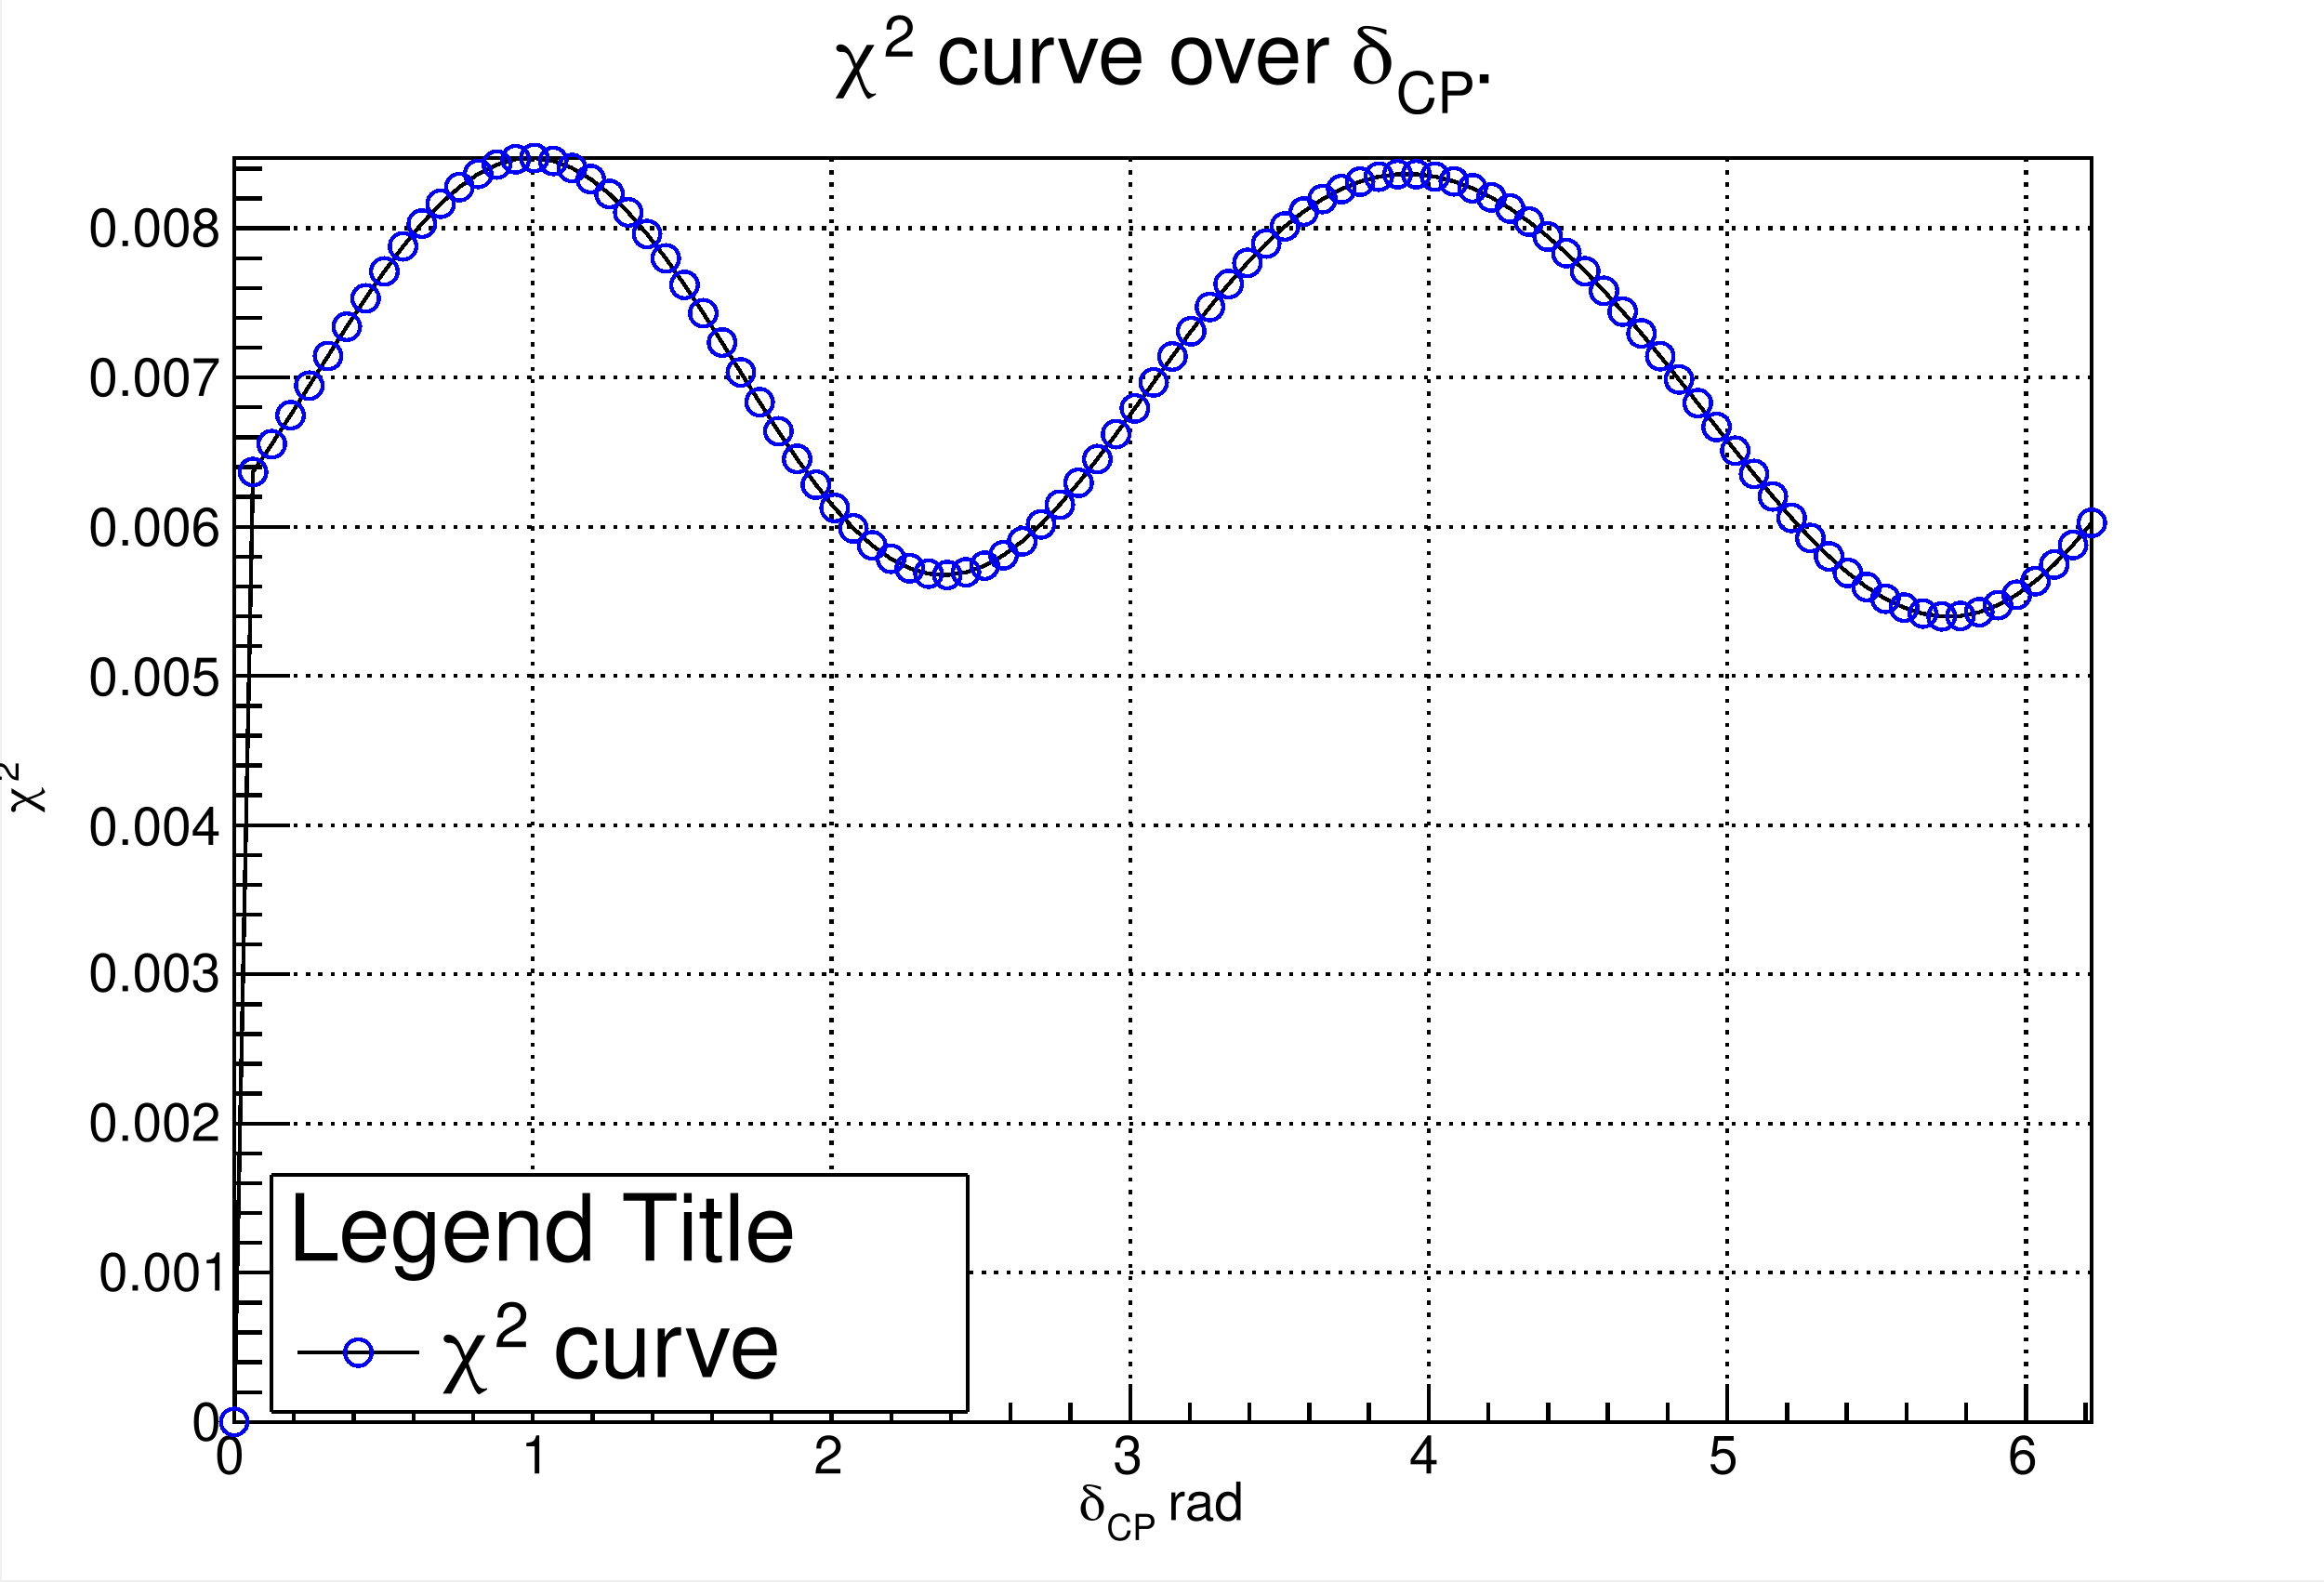
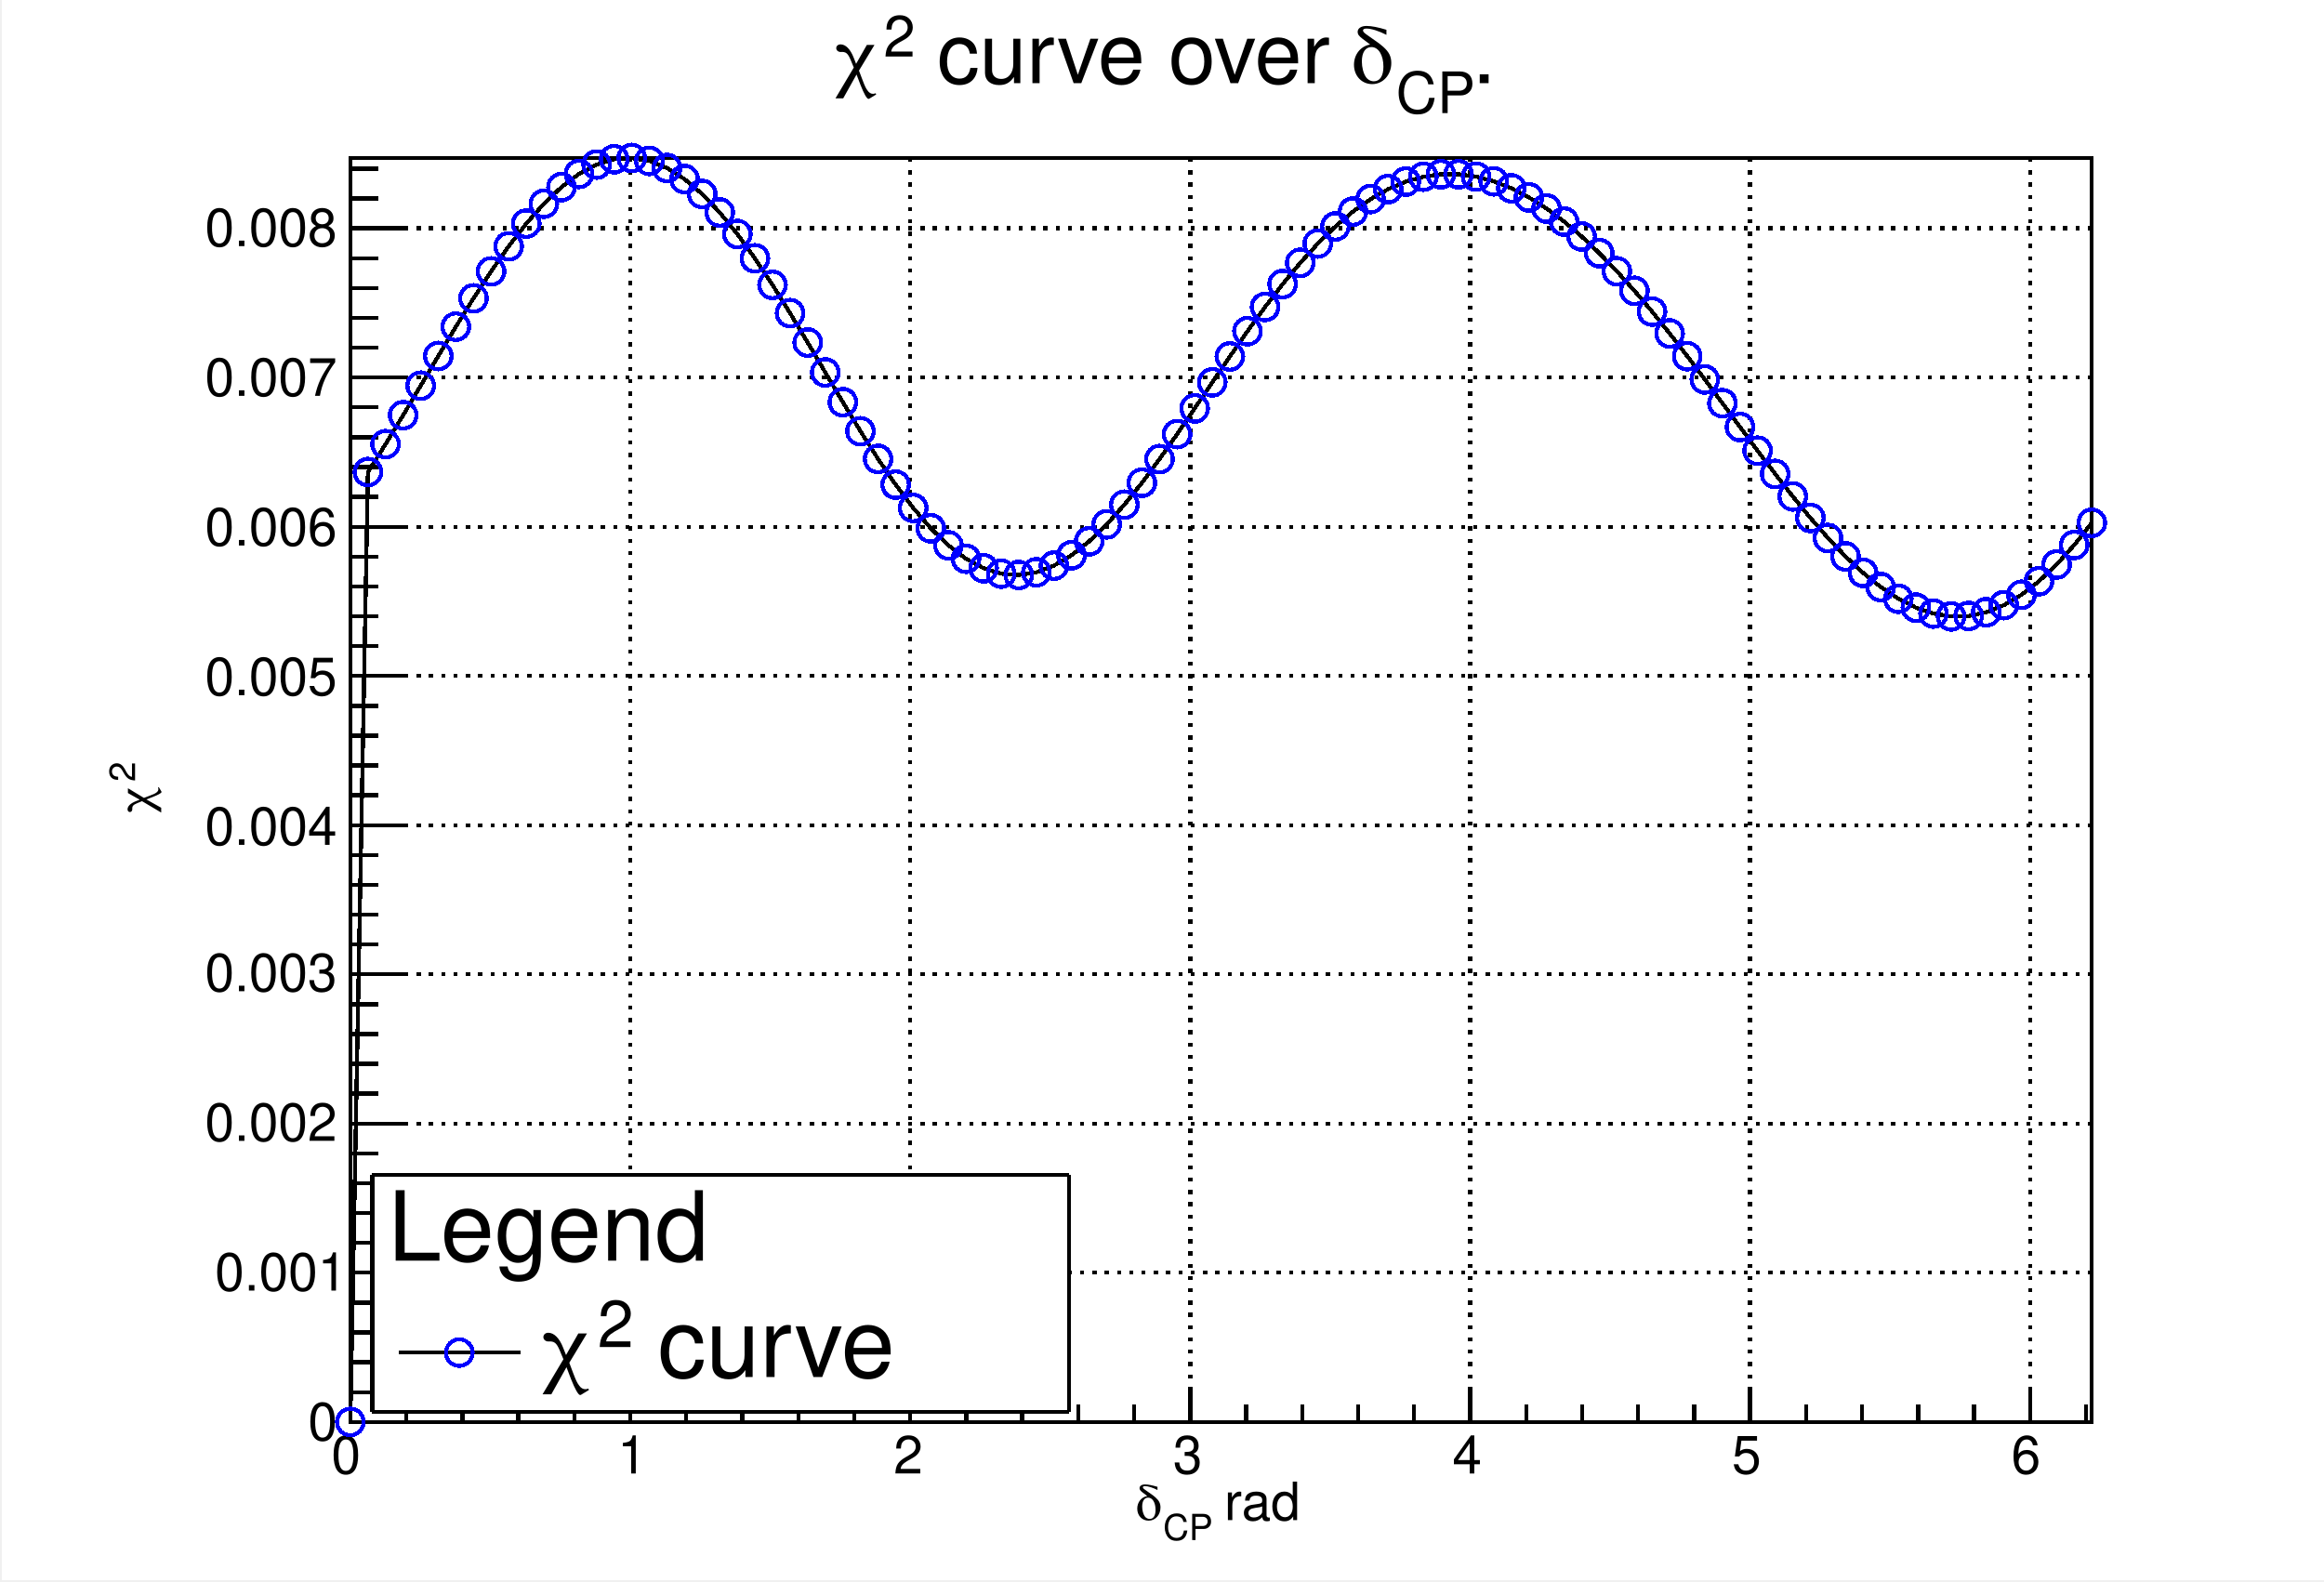
<svg xmlns="http://www.w3.org/2000/svg" width="567.429" height="386.304" viewBox="0 0 567.429 386.304" shape-rendering="crispEdges">
  <defs>
</defs>
  <rect x="0.5" y="0" width="566.929" height="385.804" fill="white" />
-   <rect x="57.193" y="38.58" width="453.543" height="308.643" fill="white" />
-   <rect x="57.193" y="38.58" width="453.543" height="308.643" fill="none" stroke="black" />
-   <rect x="57.193" y="38.58" width="453.543" height="308.643" fill="white" />
-   <rect x="57.193" y="38.58" width="453.543" height="308.643" fill="none" stroke="black" />
-   <path d="M57.193,347.224h 453.543" fill="none" stroke="black" />
-   <path d="M57.193,38.58v 308.643" fill="none" stroke="black" stroke-dasharray=" 1, 2" />
-   <path d="M130.106,38.58v 308.643" fill="none" stroke="black" stroke-dasharray=" 1, 2" />
-   <path d="M203.018,38.58v 308.643" fill="none" stroke="black" stroke-dasharray=" 1, 2" />
-   <path d="M275.931,38.58v 308.643" fill="none" stroke="black" stroke-dasharray=" 1, 2" />
-   <path d="M348.844,38.58v 308.643" fill="none" stroke="black" stroke-dasharray=" 1, 2" />
-   <path d="M421.757,38.58v 308.643" fill="none" stroke="black" stroke-dasharray=" 1, 2" />
-   <path d="M494.67,38.58v 308.643" fill="none" stroke="black" stroke-dasharray=" 1, 2" />
-   <path d="M494.67,38.58v 308.643" fill="none" stroke="black" stroke-dasharray=" 1, 2" />
-   <path d="M57.193,347.224v -308.643" fill="none" stroke="black" />
-   <path d="M510.736,347.224h -453.543" fill="none" stroke="black" stroke-dasharray=" 1, 2" />
-   <path d="M510.736,310.791h -453.543" fill="none" stroke="black" stroke-dasharray=" 1, 2" />
-   <path d="M510.736,274.358h -453.543" fill="none" stroke="black" stroke-dasharray=" 1, 2" />
-   <path d="M510.736,237.925h -453.543" fill="none" stroke="black" stroke-dasharray=" 1, 2" />
-   <path d="M510.736,201.492h -453.543" fill="none" stroke="black" stroke-dasharray=" 1, 2" />
-   <path d="M510.736,165.059h -453.543" fill="none" stroke="black" stroke-dasharray=" 1, 2" />
-   <path d="M510.736,128.626h -453.543" fill="none" stroke="black" stroke-dasharray=" 1, 2" />
-   <path d="M510.736,92.193h -453.543" fill="none" stroke="black" stroke-dasharray=" 1, 2" />
-   <path d="M510.736,55.76h -453.543" fill="none" stroke="black" stroke-dasharray=" 1, 2" />
-   <path d="M510.736,55.76h -453.543" fill="none" stroke="black" stroke-dasharray=" 1, 2" />
-   <path d="M57.193,347.224h 453.543" fill="none" stroke="black" />
-   <path d="M57.193,337.964v 9.259" fill="none" stroke="black" />
-   <path d="M71.775,342.594v 4.63" fill="none" stroke="black" />
-   <path d="M86.358,342.594v 4.63" fill="none" stroke="black" />
-   <path d="M100.941,342.594v 4.63" fill="none" stroke="black" />
-   <path d="M115.523,342.594v 4.63" fill="none" stroke="black" />
-   <path d="M130.106,337.964v 9.259" fill="none" stroke="black" />
-   <path d="M144.688,342.594v 4.63" fill="none" stroke="black" />
-   <path d="M159.271,342.594v 4.63" fill="none" stroke="black" />
-   <path d="M173.853,342.594v 4.63" fill="none" stroke="black" />
-   <path d="M188.436,342.594v 4.63" fill="none" stroke="black" />
-   <path d="M203.018,337.964v 9.259" fill="none" stroke="black" />
-   <path d="M217.601,342.594v 4.63" fill="none" stroke="black" />
-   <path d="M232.184,342.594v 4.63" fill="none" stroke="black" />
-   <path d="M246.766,342.594v 4.63" fill="none" stroke="black" />
-   <path d="M261.349,342.594v 4.63" fill="none" stroke="black" />
-   <path d="M275.931,337.964v 9.259" fill="none" stroke="black" />
-   <path d="M290.514,342.594v 4.63" fill="none" stroke="black" />
-   <path d="M305.096,342.594v 4.63" fill="none" stroke="black" />
-   <path d="M319.679,342.594v 4.63" fill="none" stroke="black" />
-   <path d="M334.262,342.594v 4.63" fill="none" stroke="black" />
-   <path d="M348.844,337.964v 9.259" fill="none" stroke="black" />
-   <path d="M363.427,342.594v 4.63" fill="none" stroke="black" />
-   <path d="M378.009,342.594v 4.63" fill="none" stroke="black" />
-   <path d="M392.592,342.594v 4.63" fill="none" stroke="black" />
-   <path d="M407.174,342.594v 4.63" fill="none" stroke="black" />
-   <path d="M421.757,337.964v 9.259" fill="none" stroke="black" />
-   <path d="M436.339,342.594v 4.63" fill="none" stroke="black" />
-   <path d="M450.922,342.594v 4.63" fill="none" stroke="black" />
-   <path d="M465.505,342.594v 4.63" fill="none" stroke="black" />
-   <path d="M480.087,342.594v 4.63" fill="none" stroke="black" />
-   <path d="M494.67,337.964v 9.259" fill="none" stroke="black" />
-   <path d="M494.67,337.964v 9.259" fill="none" stroke="black" />
-   <path d="M509.252,342.594v 4.63" fill="none" stroke="black" />
-   <text xml:space="preserve" x="52.482" y="359.813" fill="black" font-size="12.888" font-family="Helvetica">0</text>
-   <text xml:space="preserve" x="127.206" y="359.813" fill="black" font-size="12.888" font-family="Helvetica">1</text>
-   <text xml:space="preserve" x="198.682" y="359.813" fill="black" font-size="12.888" font-family="Helvetica">2</text>
-   <text xml:space="preserve" x="271.781" y="359.813" fill="black" font-size="12.888" font-family="Helvetica">3</text>
-   <text xml:space="preserve" x="344.069" y="359.813" fill="black" font-size="12.888" font-family="Helvetica">4</text>
-   <text xml:space="preserve" x="417.169" y="359.813" fill="black" font-size="12.888" font-family="Helvetica">5</text>
-   <text xml:space="preserve" x="490.268" y="359.813" fill="black" font-size="12.888" font-family="Helvetica">6</text>
-   <text xml:space="preserve" x="281.528" y="371.184" fill="black" font-size="12.888" font-family="Helvetica"> rad</text>
-   <text xml:space="preserve" x="270.157" y="376.058" fill="black" font-size="8.759" font-family="Helvetica">CP</text>
-   <text xml:space="preserve" x="263.659" y="371.184" fill="black" font-size="12.888" font-family="Times">δ</text>
-   <path d="M57.193,347.224v -308.643" fill="none" stroke="black" />
-   <path d="M70.799,347.224h -13.606" fill="none" stroke="black" />
-   <path d="M63.996,339.937h -6.803" fill="none" stroke="black" />
-   <path d="M63.996,332.651h -6.803" fill="none" stroke="black" />
-   <path d="M63.996,325.364h -6.803" fill="none" stroke="black" />
-   <path d="M63.996,318.077h -6.803" fill="none" stroke="black" />
-   <path d="M70.799,310.791h -13.606" fill="none" stroke="black" />
-   <path d="M63.996,303.504h -6.803" fill="none" stroke="black" />
-   <path d="M63.996,296.218h -6.803" fill="none" stroke="black" />
-   <path d="M63.996,288.931h -6.803" fill="none" stroke="black" />
-   <path d="M63.996,281.644h -6.803" fill="none" stroke="black" />
-   <path d="M70.799,274.358h -13.606" fill="none" stroke="black" />
-   <path d="M63.996,267.071h -6.803" fill="none" stroke="black" />
-   <path d="M63.996,259.785h -6.803" fill="none" stroke="black" />
-   <path d="M63.996,252.498h -6.803" fill="none" stroke="black" />
-   <path d="M63.996,245.211h -6.803" fill="none" stroke="black" />
-   <path d="M70.799,237.925h -13.606" fill="none" stroke="black" />
-   <path d="M63.996,230.638h -6.803" fill="none" stroke="black" />
-   <path d="M63.996,223.352h -6.803" fill="none" stroke="black" />
-   <path d="M63.996,216.065h -6.803" fill="none" stroke="black" />
-   <path d="M63.996,208.778h -6.803" fill="none" stroke="black" />
-   <path d="M70.799,201.492h -13.606" fill="none" stroke="black" />
-   <path d="M63.996,194.205h -6.803" fill="none" stroke="black" />
-   <path d="M63.996,186.918h -6.803" fill="none" stroke="black" />
-   <path d="M63.996,179.632h -6.803" fill="none" stroke="black" />
-   <path d="M63.996,172.345h -6.803" fill="none" stroke="black" />
-   <path d="M70.799,165.059h -13.606" fill="none" stroke="black" />
-   <path d="M63.996,157.772h -6.803" fill="none" stroke="black" />
-   <path d="M63.996,150.485h -6.803" fill="none" stroke="black" />
-   <path d="M63.996,143.199h -6.803" fill="none" stroke="black" />
-   <path d="M63.996,135.912h -6.803" fill="none" stroke="black" />
-   <path d="M70.799,128.626h -13.606" fill="none" stroke="black" />
-   <path d="M63.996,121.339h -6.803" fill="none" stroke="black" />
-   <path d="M63.996,114.052h -6.803" fill="none" stroke="black" />
-   <path d="M63.996,106.766h -6.803" fill="none" stroke="black" />
-   <path d="M63.996,99.479h -6.803" fill="none" stroke="black" />
-   <path d="M70.799,92.193h -13.606" fill="none" stroke="black" />
-   <path d="M63.996,84.906h -6.803" fill="none" stroke="black" />
-   <path d="M63.996,77.619h -6.803" fill="none" stroke="black" />
-   <path d="M63.996,70.333h -6.803" fill="none" stroke="black" />
-   <path d="M63.996,63.046h -6.803" fill="none" stroke="black" />
-   <path d="M70.799,55.76h -13.606" fill="none" stroke="black" />
-   <path d="M70.799,55.76h -13.606" fill="none" stroke="black" />
-   <path d="M63.996,48.473h -6.803" fill="none" stroke="black" />
-   <path d="M63.996,41.186h -6.803" fill="none" stroke="black" />
-   <text xml:space="preserve" x="46.797" y="351.691" fill="black" font-size="12.888" font-family="Helvetica">0</text>
-   <text xml:space="preserve" x="24.054" y="315.141" fill="black" font-size="12.888" font-family="Helvetica">0.001</text>
-   <text xml:space="preserve" x="21.618" y="278.591" fill="black" font-size="12.888" font-family="Helvetica">0.002</text>
-   <text xml:space="preserve" x="21.618" y="242.041" fill="black" font-size="12.888" font-family="Helvetica">0.003</text>
-   <text xml:space="preserve" x="21.618" y="206.304" fill="black" font-size="12.888" font-family="Helvetica">0.004</text>
-   <text xml:space="preserve" x="21.618" y="169.754" fill="black" font-size="12.888" font-family="Helvetica">0.005</text>
-   <text xml:space="preserve" x="21.618" y="133.204" fill="black" font-size="12.888" font-family="Helvetica">0.006</text>
-   <text xml:space="preserve" x="21.618" y="96.654" fill="black" font-size="12.888" font-family="Helvetica">0.007</text>
-   <text xml:space="preserve" x="21.618" y="60.104" fill="black" font-size="12.888" font-family="Helvetica">0.008</text>
-   <g transform="rotate(-90,4.5611,190.872)">
-     <text xml:space="preserve" x="4.561" y="190.872" fill="black" font-size="8.759" font-family="Helvetica">2</text>
-   </g>
-   <g transform="rotate(-90,8.62219,198.182)">
-     <text xml:space="preserve" x="8.622" y="198.182" fill="black" font-size="12.888" font-family="Times">χ</text>
-   </g>
-   <path d="M57.193,347.224l 4.581, -231.957l 4.581, -6.806l 4.581, -7.069l 4.581, -7.218l 4.581, -7.246l 4.581, -7.15l 4.581, -6.928l 4.581, -6.583l 4.581, -6.117l 4.581, -5.538l 4.581, -4.852l 4.581,  -4.073l 4.581, -3.212l 4.581, -2.285l 4.581, -1.308l 4.581, -0.301l 4.581, 0.718l 4.581, 1.728l 4.581, 2.708l 4.581, 3.639l 4.581, 4.5l 4.581, 5.273l 4.581, 5.94l 4.581, 6.488l 4.581, 6.902l  4.581, 7.174l 4.581, 7.297l 4.581, 7.268l 4.581, 7.087l 4.581, 6.758l 4.581, 6.288l 4.581, 5.69l 4.581, 4.975l 4.581, 4.162l 4.581, 3.269l 4.581, 2.317l 4.581, 1.329l 4.581, 0.327l 4.581,  -0.667l 4.581, -1.631l 4.581, -2.543l 4.581, -3.387l 4.581, -4.144l 4.581, -4.803l 4.581, -5.352l 4.581, -5.784l 4.581, -6.096l 4.581, -6.287l 4.581, -6.359l 4.581, -6.317l 4.581, -6.168l 4.581,  -5.922l 4.581, -5.589l 4.581, -5.182l 4.581, -4.711l 4.581, -4.19l 4.581, -3.631l 4.581, -3.043l 4.581, -2.438l 4.581, -1.824l 4.581, -1.209l 4.581, -0.599l 4.581, 0.001l 4.581, 0.585l 4.581,  1.152l 4.581, 1.698l 4.581, 2.222l 4.581, 2.721l 4.581, 3.194l 4.581, 3.639l 4.581, 4.052l 4.581, 4.432l 4.581, 4.775l 4.581, 5.077l 4.581, 5.334l 4.581, 5.542l 4.581, 5.695l 4.581, 5.79l  4.581, 5.821l 4.581, 5.785l 4.581, 5.677l 4.581, 5.496l 4.581, 5.239l 4.581, 4.906l 4.581, 4.498l 4.581, 4.016l 4.581, 3.465l 4.581, 2.849l 4.581, 2.175l 4.581, 1.452l 4.581, 0.689l 4.581,  -0.104l 4.581, -0.915l 4.581, -1.73l 4.581, -2.537l 4.581, -3.322l 4.581, -4.071l 4.581, -4.769l 4.581, -5.404" fill="none" stroke="black" />
+   <rect x="85.539" y="38.58" width="425.197" height="308.643" fill="white" />
+   <rect x="85.539" y="38.58" width="425.197" height="308.643" fill="none" stroke="black" />
+   <rect x="85.539" y="38.58" width="425.197" height="308.643" fill="white" />
+   <rect x="85.539" y="38.58" width="425.197" height="308.643" fill="none" stroke="black" />
+   <path d="M85.539,347.224h 425.197" fill="none" stroke="black" />
+   <path d="M85.539,38.58v 308.643" fill="none" stroke="black" stroke-dasharray=" 1, 2" />
+   <path d="M153.895,38.58v 308.643" fill="none" stroke="black" stroke-dasharray=" 1, 2" />
+   <path d="M222.251,38.58v 308.643" fill="none" stroke="black" stroke-dasharray=" 1, 2" />
+   <path d="M290.607,38.58v 308.643" fill="none" stroke="black" stroke-dasharray=" 1, 2" />
+   <path d="M358.962,38.58v 308.643" fill="none" stroke="black" stroke-dasharray=" 1, 2" />
+   <path d="M427.318,38.58v 308.643" fill="none" stroke="black" stroke-dasharray=" 1, 2" />
+   <path d="M495.674,38.58v 308.643" fill="none" stroke="black" stroke-dasharray=" 1, 2" />
+   <path d="M495.674,38.58v 308.643" fill="none" stroke="black" stroke-dasharray=" 1, 2" />
+   <path d="M85.539,347.224v -308.643" fill="none" stroke="black" />
+   <path d="M510.736,347.224h -425.197" fill="none" stroke="black" stroke-dasharray=" 1, 2" />
+   <path d="M510.736,310.791h -425.197" fill="none" stroke="black" stroke-dasharray=" 1, 2" />
+   <path d="M510.736,274.358h -425.197" fill="none" stroke="black" stroke-dasharray=" 1, 2" />
+   <path d="M510.736,237.925h -425.197" fill="none" stroke="black" stroke-dasharray=" 1, 2" />
+   <path d="M510.736,201.492h -425.197" fill="none" stroke="black" stroke-dasharray=" 1, 2" />
+   <path d="M510.736,165.059h -425.197" fill="none" stroke="black" stroke-dasharray=" 1, 2" />
+   <path d="M510.736,128.626h -425.197" fill="none" stroke="black" stroke-dasharray=" 1, 2" />
+   <path d="M510.736,92.193h -425.197" fill="none" stroke="black" stroke-dasharray=" 1, 2" />
+   <path d="M510.736,55.76h -425.197" fill="none" stroke="black" stroke-dasharray=" 1, 2" />
+   <path d="M510.736,55.76h -425.197" fill="none" stroke="black" stroke-dasharray=" 1, 2" />
+   <path d="M85.539,347.224h 425.197" fill="none" stroke="black" />
+   <path d="M85.539,338.543v 8.681" fill="none" stroke="black" />
+   <path d="M99.21,342.883v 4.34" fill="none" stroke="black" />
+   <path d="M112.882,342.883v 4.34" fill="none" stroke="black" />
+   <path d="M126.553,342.883v 4.34" fill="none" stroke="black" />
+   <path d="M140.224,342.883v 4.34" fill="none" stroke="black" />
+   <path d="M153.895,338.543v 8.681" fill="none" stroke="black" />
+   <path d="M167.566,342.883v 4.34" fill="none" stroke="black" />
+   <path d="M181.237,342.883v 4.34" fill="none" stroke="black" />
+   <path d="M194.909,342.883v 4.34" fill="none" stroke="black" />
+   <path d="M208.58,342.883v 4.34" fill="none" stroke="black" />
+   <path d="M222.251,338.543v 8.681" fill="none" stroke="black" />
+   <path d="M235.922,342.883v 4.34" fill="none" stroke="black" />
+   <path d="M249.593,342.883v 4.34" fill="none" stroke="black" />
+   <path d="M263.264,342.883v 4.34" fill="none" stroke="black" />
+   <path d="M276.935,342.883v 4.34" fill="none" stroke="black" />
+   <path d="M290.607,338.543v 8.681" fill="none" stroke="black" />
+   <path d="M304.278,342.883v 4.34" fill="none" stroke="black" />
+   <path d="M317.949,342.883v 4.34" fill="none" stroke="black" />
+   <path d="M331.62,342.883v 4.34" fill="none" stroke="black" />
+   <path d="M345.291,342.883v 4.34" fill="none" stroke="black" />
+   <path d="M358.962,338.543v 8.681" fill="none" stroke="black" />
+   <path d="M372.633,342.883v 4.34" fill="none" stroke="black" />
+   <path d="M386.305,342.883v 4.34" fill="none" stroke="black" />
+   <path d="M399.976,342.883v 4.34" fill="none" stroke="black" />
+   <path d="M413.647,342.883v 4.34" fill="none" stroke="black" />
+   <path d="M427.318,338.543v 8.681" fill="none" stroke="black" />
+   <path d="M440.989,342.883v 4.34" fill="none" stroke="black" />
+   <path d="M454.66,342.883v 4.34" fill="none" stroke="black" />
+   <path d="M468.332,342.883v 4.34" fill="none" stroke="black" />
+   <path d="M482.003,342.883v 4.34" fill="none" stroke="black" />
+   <path d="M495.674,338.543v 8.681" fill="none" stroke="black" />
+   <path d="M495.674,338.543v 8.681" fill="none" stroke="black" />
+   <path d="M509.345,342.883v 4.34" fill="none" stroke="black" />
+   <text xml:space="preserve" x="80.91" y="359.813" fill="black" font-size="12.888" font-family="Helvetica">0</text>
+   <text xml:space="preserve" x="150.761" y="359.813" fill="black" font-size="12.888" font-family="Helvetica">1</text>
+   <text xml:space="preserve" x="218.175" y="359.813" fill="black" font-size="12.888" font-family="Helvetica">2</text>
+   <text xml:space="preserve" x="286.401" y="359.813" fill="black" font-size="12.888" font-family="Helvetica">3</text>
+   <text xml:space="preserve" x="354.628" y="359.813" fill="black" font-size="12.888" font-family="Helvetica">4</text>
+   <text xml:space="preserve" x="422.854" y="359.813" fill="black" font-size="12.888" font-family="Helvetica">5</text>
+   <text xml:space="preserve" x="491.081" y="359.813" fill="black" font-size="12.888" font-family="Helvetica">6</text>
+   <text xml:space="preserve" x="295.336" y="371.184" fill="black" font-size="12.888" font-family="Helvetica"> rad</text>
+   <text xml:space="preserve" x="283.965" y="376.058" fill="black" font-size="8.759" font-family="Helvetica">CP</text>
+   <text xml:space="preserve" x="277.467" y="371.184" fill="black" font-size="12.888" font-family="Times">δ</text>
+   <path d="M85.539,347.224v -308.643" fill="none" stroke="black" />
+   <path d="M99.146,347.224h -13.606" fill="none" stroke="black" />
+   <path d="M92.343,339.937h -6.803" fill="none" stroke="black" />
+   <path d="M92.343,332.651h -6.803" fill="none" stroke="black" />
+   <path d="M92.343,325.364h -6.803" fill="none" stroke="black" />
+   <path d="M92.343,318.077h -6.803" fill="none" stroke="black" />
+   <path d="M99.146,310.791h -13.606" fill="none" stroke="black" />
+   <path d="M92.343,303.504h -6.803" fill="none" stroke="black" />
+   <path d="M92.343,296.218h -6.803" fill="none" stroke="black" />
+   <path d="M92.343,288.931h -6.803" fill="none" stroke="black" />
+   <path d="M92.343,281.644h -6.803" fill="none" stroke="black" />
+   <path d="M99.146,274.358h -13.606" fill="none" stroke="black" />
+   <path d="M92.343,267.071h -6.803" fill="none" stroke="black" />
+   <path d="M92.343,259.785h -6.803" fill="none" stroke="black" />
+   <path d="M92.343,252.498h -6.803" fill="none" stroke="black" />
+   <path d="M92.343,245.211h -6.803" fill="none" stroke="black" />
+   <path d="M99.146,237.925h -13.606" fill="none" stroke="black" />
+   <path d="M92.343,230.638h -6.803" fill="none" stroke="black" />
+   <path d="M92.343,223.352h -6.803" fill="none" stroke="black" />
+   <path d="M92.343,216.065h -6.803" fill="none" stroke="black" />
+   <path d="M92.343,208.778h -6.803" fill="none" stroke="black" />
+   <path d="M99.146,201.492h -13.606" fill="none" stroke="black" />
+   <path d="M92.343,194.205h -6.803" fill="none" stroke="black" />
+   <path d="M92.343,186.918h -6.803" fill="none" stroke="black" />
+   <path d="M92.343,179.632h -6.803" fill="none" stroke="black" />
+   <path d="M92.343,172.345h -6.803" fill="none" stroke="black" />
+   <path d="M99.146,165.059h -13.606" fill="none" stroke="black" />
+   <path d="M92.343,157.772h -6.803" fill="none" stroke="black" />
+   <path d="M92.343,150.485h -6.803" fill="none" stroke="black" />
+   <path d="M92.343,143.199h -6.803" fill="none" stroke="black" />
+   <path d="M92.343,135.912h -6.803" fill="none" stroke="black" />
+   <path d="M99.146,128.626h -13.606" fill="none" stroke="black" />
+   <path d="M92.343,121.339h -6.803" fill="none" stroke="black" />
+   <path d="M92.343,114.052h -6.803" fill="none" stroke="black" />
+   <path d="M92.343,106.766h -6.803" fill="none" stroke="black" />
+   <path d="M92.343,99.479h -6.803" fill="none" stroke="black" />
+   <path d="M99.146,92.193h -13.606" fill="none" stroke="black" />
+   <path d="M92.343,84.906h -6.803" fill="none" stroke="black" />
+   <path d="M92.343,77.619h -6.803" fill="none" stroke="black" />
+   <path d="M92.343,70.333h -6.803" fill="none" stroke="black" />
+   <path d="M92.343,63.046h -6.803" fill="none" stroke="black" />
+   <path d="M99.146,55.76h -13.606" fill="none" stroke="black" />
+   <path d="M99.146,55.76h -13.606" fill="none" stroke="black" />
+   <path d="M92.343,48.473h -6.803" fill="none" stroke="black" />
+   <path d="M92.343,41.186h -6.803" fill="none" stroke="black" />
+   <text xml:space="preserve" x="75.224" y="351.691" fill="black" font-size="12.888" font-family="Helvetica">0</text>
+   <text xml:space="preserve" x="52.482" y="315.141" fill="black" font-size="12.888" font-family="Helvetica">0.001</text>
+   <text xml:space="preserve" x="50.045" y="278.591" fill="black" font-size="12.888" font-family="Helvetica">0.002</text>
+   <text xml:space="preserve" x="50.045" y="242.041" fill="black" font-size="12.888" font-family="Helvetica">0.003</text>
+   <text xml:space="preserve" x="50.045" y="206.304" fill="black" font-size="12.888" font-family="Helvetica">0.004</text>
+   <text xml:space="preserve" x="50.045" y="169.754" fill="black" font-size="12.888" font-family="Helvetica">0.005</text>
+   <text xml:space="preserve" x="50.045" y="133.204" fill="black" font-size="12.888" font-family="Helvetica">0.006</text>
+   <text xml:space="preserve" x="50.045" y="96.654" fill="black" font-size="12.888" font-family="Helvetica">0.007</text>
+   <text xml:space="preserve" x="50.045" y="60.104" fill="black" font-size="12.888" font-family="Helvetica">0.008</text>
+   <g transform="rotate(-90,32.9888,190.872)">
+     <text xml:space="preserve" x="32.989" y="190.872" fill="black" font-size="8.759" font-family="Helvetica">2</text>
+   </g>
+   <g transform="rotate(-90,37.0499,198.182)">
+     <text xml:space="preserve" x="37.05" y="198.182" fill="black" font-size="12.888" font-family="Times">χ</text>
+   </g>
+   <path d="M85.539,347.224l 4.295, -231.957l 4.295, -6.806l 4.295, -7.069l 4.295, -7.218l 4.295, -7.246l 4.295, -7.15l 4.295, -6.928l 4.295, -6.583l 4.295, -6.117l 4.295, -5.538l 4.295, -4.852l 4.295,  -4.073l 4.295, -3.212l 4.295, -2.285l 4.295, -1.308l 4.295, -0.301l 4.295, 0.718l 4.295, 1.728l 4.295, 2.708l 4.295, 3.639l 4.295, 4.5l 4.295, 5.273l 4.295, 5.94l 4.295, 6.488l 4.295, 6.902l  4.295, 7.174l 4.295, 7.297l 4.295, 7.268l 4.295, 7.087l 4.295, 6.758l 4.295, 6.288l 4.295, 5.69l 4.295, 4.975l 4.295, 4.162l 4.295, 3.269l 4.295, 2.317l 4.295, 1.329l 4.295, 0.327l 4.295,  -0.667l 4.295, -1.631l 4.295, -2.543l 4.295, -3.387l 4.295, -4.144l 4.295, -4.803l 4.295, -5.352l 4.295, -5.784l 4.295, -6.096l 4.295, -6.287l 4.295, -6.359l 4.295, -6.317l 4.295, -6.168l 4.295,  -5.922l 4.295, -5.589l 4.295, -5.182l 4.295, -4.711l 4.295, -4.19l 4.295, -3.631l 4.295, -3.043l 4.295, -2.438l 4.295, -1.824l 4.295, -1.209l 4.295, -0.599l 4.295, 0.001l 4.295, 0.585l 4.295,  1.152l 4.295, 1.698l 4.295, 2.222l 4.295, 2.721l 4.295, 3.194l 4.295, 3.639l 4.295, 4.052l 4.295, 4.432l 4.295, 4.775l 4.295, 5.077l 4.295, 5.334l 4.295, 5.542l 4.295, 5.695l 4.295, 5.79l  4.295, 5.821l 4.295, 5.785l 4.295, 5.677l 4.295, 5.496l 4.295, 5.239l 4.295, 4.906l 4.295, 4.498l 4.295, 4.016l 4.295, 3.465l 4.295, 2.849l 4.295, 2.175l 4.295, 1.452l 4.295, 0.689l 4.295,  -0.104l 4.295, -0.915l 4.295, -1.73l 4.295, -2.537l 4.295, -3.322l 4.295, -4.071l 4.295, -4.769l 4.295, -5.404" fill="none" stroke="black" />
  <g stroke="#0000ff" stroke-width="1" fill="none">
-     <circle cx="57.193" cy="347.224" r="3.249" />
-     <circle cx="61.774" cy="115.267" r="3.249" />
-     <circle cx="66.355" cy="108.461" r="3.249" />
-     <circle cx="70.937" cy="101.392" r="3.249" />
-     <circle cx="75.518" cy="94.173" r="3.249" />
-     <circle cx="80.099" cy="86.927" r="3.249" />
-     <circle cx="84.68" cy="79.778" r="3.249" />
-     <circle cx="89.262" cy="72.849" r="3.249" />
-     <circle cx="93.843" cy="66.266" r="3.249" />
-     <circle cx="98.424" cy="60.149" r="3.249" />
-     <circle cx="103.005" cy="54.611" r="3.249" />
-     <circle cx="107.587" cy="49.759" r="3.249" />
-     <circle cx="112.168" cy="45.686" r="3.249" />
-     <circle cx="116.749" cy="42.474" r="3.249" />
-     <circle cx="121.33" cy="40.19" r="3.249" />
-     <circle cx="125.912" cy="38.881" r="3.249" />
-     <circle cx="130.493" cy="38.58" r="3.249" />
-     <circle cx="135.074" cy="39.298" r="3.249" />
-     <circle cx="139.655" cy="41.026" r="3.249" />
-     <circle cx="144.237" cy="43.734" r="3.249" />
-     <circle cx="148.818" cy="47.372" r="3.249" />
-     <circle cx="153.399" cy="51.872" r="3.249" />
-     <circle cx="157.98" cy="57.145" r="3.249" />
-     <circle cx="162.562" cy="63.085" r="3.249" />
-     <circle cx="167.143" cy="69.572" r="3.249" />
-     <circle cx="171.724" cy="76.475" r="3.249" />
-     <circle cx="176.305" cy="83.649" r="3.249" />
-     <circle cx="180.887" cy="90.946" r="3.249" />
-     <circle cx="185.468" cy="98.214" r="3.249" />
-     <circle cx="190.049" cy="105.301" r="3.249" />
-     <circle cx="194.63" cy="112.059" r="3.249" />
-     <circle cx="199.212" cy="118.347" r="3.249" />
-     <circle cx="203.793" cy="124.037" r="3.249" />
-     <circle cx="208.374" cy="129.012" r="3.249" />
-     <circle cx="212.955" cy="133.174" r="3.249" />
-     <circle cx="217.537" cy="136.443" r="3.249" />
-     <circle cx="222.118" cy="138.76" r="3.249" />
-     <circle cx="226.699" cy="140.089" r="3.249" />
-     <circle cx="231.28" cy="140.416" r="3.249" />
-     <circle cx="235.861" cy="139.749" r="3.249" />
-     <circle cx="240.443" cy="138.118" r="3.249" />
-     <circle cx="245.024" cy="135.574" r="3.249" />
-     <circle cx="249.605" cy="132.188" r="3.249" />
-     <circle cx="254.186" cy="128.044" r="3.249" />
-     <circle cx="258.768" cy="123.241" r="3.249" />
-     <circle cx="263.349" cy="117.889" r="3.249" />
-     <circle cx="267.93" cy="112.104" r="3.249" />
-     <circle cx="272.511" cy="106.008" r="3.249" />
-     <circle cx="277.093" cy="99.721" r="3.249" />
-     <circle cx="281.674" cy="93.362" r="3.249" />
-     <circle cx="286.255" cy="87.045" r="3.249" />
-     <circle cx="290.836" cy="80.877" r="3.249" />
-     <circle cx="295.418" cy="74.955" r="3.249" />
-     <circle cx="299.999" cy="69.366" r="3.249" />
-     <circle cx="304.58" cy="64.184" r="3.249" />
-     <circle cx="309.161" cy="59.473" r="3.249" />
-     <circle cx="313.743" cy="55.282" r="3.249" />
-     <circle cx="318.324" cy="51.652" r="3.249" />
-     <circle cx="322.905" cy="48.609" r="3.249" />
-     <circle cx="327.486" cy="46.171" r="3.249" />
-     <circle cx="332.068" cy="44.347" r="3.249" />
-     <circle cx="336.649" cy="43.138" r="3.249" />
-     <circle cx="341.23" cy="42.54" r="3.249" />
-     <circle cx="345.811" cy="42.54" r="3.249" />
-     <circle cx="350.393" cy="43.125" r="3.249" />
-     <circle cx="354.974" cy="44.278" r="3.249" />
-     <circle cx="359.555" cy="45.976" r="3.249" />
-     <circle cx="364.136" cy="48.198" r="3.249" />
-     <circle cx="368.718" cy="50.919" r="3.249" />
-     <circle cx="373.299" cy="54.114" r="3.249" />
-     <circle cx="377.88" cy="57.752" r="3.249" />
-     <circle cx="382.461" cy="61.804" r="3.249" />
-     <circle cx="387.043" cy="66.236" r="3.249" />
-     <circle cx="391.624" cy="71.011" r="3.249" />
-     <circle cx="396.205" cy="76.088" r="3.249" />
-     <circle cx="400.786" cy="81.422" r="3.249" />
-     <circle cx="405.368" cy="86.964" r="3.249" />
-     <circle cx="409.949" cy="92.659" r="3.249" />
-     <circle cx="414.53" cy="98.449" r="3.249" />
-     <circle cx="419.111" cy="104.27" r="3.249" />
-     <circle cx="423.693" cy="110.055" r="3.249" />
-     <circle cx="428.274" cy="115.733" r="3.249" />
-     <circle cx="432.855" cy="121.229" r="3.249" />
-     <circle cx="437.436" cy="126.468" r="3.249" />
-     <circle cx="442.018" cy="131.374" r="3.249" />
-     <circle cx="446.599" cy="135.872" r="3.249" />
-     <circle cx="451.18" cy="139.888" r="3.249" />
-     <circle cx="455.761" cy="143.353" r="3.249" />
-     <circle cx="460.343" cy="146.201" r="3.249" />
-     <circle cx="464.924" cy="148.377" r="3.249" />
-     <circle cx="469.505" cy="149.829" r="3.249" />
-     <circle cx="474.086" cy="150.517" r="3.249" />
-     <circle cx="478.668" cy="150.413" r="3.249" />
-     <circle cx="483.249" cy="149.498" r="3.249" />
-     <circle cx="487.83" cy="147.767" r="3.249" />
-     <circle cx="492.411" cy="145.23" r="3.249" />
-     <circle cx="496.992" cy="141.908" r="3.249" />
-     <circle cx="501.574" cy="137.837" r="3.249" />
-     <circle cx="506.155" cy="133.068" r="3.249" />
+     <circle cx="85.539" cy="347.224" r="3.249" />
+     <circle cx="89.834" cy="115.267" r="3.249" />
+     <circle cx="94.129" cy="108.461" r="3.249" />
+     <circle cx="98.424" cy="101.392" r="3.249" />
+     <circle cx="102.719" cy="94.173" r="3.249" />
+     <circle cx="107.014" cy="86.927" r="3.249" />
+     <circle cx="111.309" cy="79.778" r="3.249" />
+     <circle cx="115.604" cy="72.849" r="3.249" />
+     <circle cx="119.899" cy="66.266" r="3.249" />
+     <circle cx="124.194" cy="60.149" r="3.249" />
+     <circle cx="128.489" cy="54.611" r="3.249" />
+     <circle cx="132.783" cy="49.759" r="3.249" />
+     <circle cx="137.078" cy="45.686" r="3.249" />
+     <circle cx="141.373" cy="42.474" r="3.249" />
+     <circle cx="145.668" cy="40.19" r="3.249" />
+     <circle cx="149.963" cy="38.881" r="3.249" />
+     <circle cx="154.258" cy="38.58" r="3.249" />
+     <circle cx="158.553" cy="39.298" r="3.249" />
+     <circle cx="162.848" cy="41.026" r="3.249" />
+     <circle cx="167.143" cy="43.734" r="3.249" />
+     <circle cx="171.438" cy="47.372" r="3.249" />
+     <circle cx="175.733" cy="51.872" r="3.249" />
+     <circle cx="180.028" cy="57.145" r="3.249" />
+     <circle cx="184.322" cy="63.085" r="3.249" />
+     <circle cx="188.617" cy="69.572" r="3.249" />
+     <circle cx="192.912" cy="76.475" r="3.249" />
+     <circle cx="197.207" cy="83.649" r="3.249" />
+     <circle cx="201.502" cy="90.946" r="3.249" />
+     <circle cx="205.797" cy="98.214" r="3.249" />
+     <circle cx="210.092" cy="105.301" r="3.249" />
+     <circle cx="214.387" cy="112.059" r="3.249" />
+     <circle cx="218.682" cy="118.347" r="3.249" />
+     <circle cx="222.977" cy="124.037" r="3.249" />
+     <circle cx="227.272" cy="129.012" r="3.249" />
+     <circle cx="231.567" cy="133.174" r="3.249" />
+     <circle cx="235.861" cy="136.443" r="3.249" />
+     <circle cx="240.156" cy="138.76" r="3.249" />
+     <circle cx="244.451" cy="140.089" r="3.249" />
+     <circle cx="248.746" cy="140.416" r="3.249" />
+     <circle cx="253.041" cy="139.749" r="3.249" />
+     <circle cx="257.336" cy="138.118" r="3.249" />
+     <circle cx="261.631" cy="135.574" r="3.249" />
+     <circle cx="265.926" cy="132.188" r="3.249" />
+     <circle cx="270.221" cy="128.044" r="3.249" />
+     <circle cx="274.516" cy="123.241" r="3.249" />
+     <circle cx="278.811" cy="117.889" r="3.249" />
+     <circle cx="283.106" cy="112.104" r="3.249" />
+     <circle cx="287.401" cy="106.008" r="3.249" />
+     <circle cx="291.695" cy="99.721" r="3.249" />
+     <circle cx="295.99" cy="93.362" r="3.249" />
+     <circle cx="300.285" cy="87.045" r="3.249" />
+     <circle cx="304.58" cy="80.877" r="3.249" />
+     <circle cx="308.875" cy="74.955" r="3.249" />
+     <circle cx="313.17" cy="69.366" r="3.249" />
+     <circle cx="317.465" cy="64.184" r="3.249" />
+     <circle cx="321.76" cy="59.473" r="3.249" />
+     <circle cx="326.055" cy="55.282" r="3.249" />
+     <circle cx="330.35" cy="51.652" r="3.249" />
+     <circle cx="334.645" cy="48.609" r="3.249" />
+     <circle cx="338.94" cy="46.171" r="3.249" />
+     <circle cx="343.234" cy="44.347" r="3.249" />
+     <circle cx="347.529" cy="43.138" r="3.249" />
+     <circle cx="351.824" cy="42.54" r="3.249" />
+     <circle cx="356.119" cy="42.54" r="3.249" />
+     <circle cx="360.414" cy="43.125" r="3.249" />
+     <circle cx="364.709" cy="44.278" r="3.249" />
+     <circle cx="369.004" cy="45.976" r="3.249" />
+     <circle cx="373.299" cy="48.198" r="3.249" />
+     <circle cx="377.594" cy="50.919" r="3.249" />
+     <circle cx="381.889" cy="54.114" r="3.249" />
+     <circle cx="386.184" cy="57.752" r="3.249" />
+     <circle cx="390.479" cy="61.804" r="3.249" />
+     <circle cx="394.773" cy="66.236" r="3.249" />
+     <circle cx="399.068" cy="71.011" r="3.249" />
+     <circle cx="403.363" cy="76.088" r="3.249" />
+     <circle cx="407.658" cy="81.422" r="3.249" />
+     <circle cx="411.953" cy="86.964" r="3.249" />
+     <circle cx="416.248" cy="92.659" r="3.249" />
+     <circle cx="420.543" cy="98.449" r="3.249" />
+     <circle cx="424.838" cy="104.27" r="3.249" />
+     <circle cx="429.133" cy="110.055" r="3.249" />
+     <circle cx="433.428" cy="115.733" r="3.249" />
+     <circle cx="437.723" cy="121.229" r="3.249" />
+     <circle cx="442.018" cy="126.468" r="3.249" />
+     <circle cx="446.312" cy="131.374" r="3.249" />
+     <circle cx="450.607" cy="135.872" r="3.249" />
+     <circle cx="454.902" cy="139.888" r="3.249" />
+     <circle cx="459.197" cy="143.353" r="3.249" />
+     <circle cx="463.492" cy="146.201" r="3.249" />
+     <circle cx="467.787" cy="148.377" r="3.249" />
+     <circle cx="472.082" cy="149.829" r="3.249" />
+     <circle cx="476.377" cy="150.517" r="3.249" />
+     <circle cx="480.672" cy="150.413" r="3.249" />
+     <circle cx="484.967" cy="149.498" r="3.249" />
+     <circle cx="489.262" cy="147.767" r="3.249" />
+     <circle cx="493.557" cy="145.23" r="3.249" />
+     <circle cx="497.851" cy="141.908" r="3.249" />
+     <circle cx="502.146" cy="137.837" r="3.249" />
+     <circle cx="506.441" cy="133.068" r="3.249" />
    <circle cx="510.736" cy="127.663" r="3.249" />
  </g>
-   <rect x="66.231" y="286.891" width="170.079" height="57.871" fill="white" />
-   <path d="M66.231,344.761h 170.079" fill="none" stroke="black" />
-   <path d="M236.31,344.761v -57.871" fill="none" stroke="black" />
-   <path d="M236.31,286.891h -170.079" fill="none" stroke="black" />
-   <path d="M66.231,286.891v 57.871" fill="none" stroke="black" />
-   <text xml:space="preserve" x="70.351" y="307.831" fill="black" font-size="22.621" font-family="Helvetica">Legend Title</text>
-   <text xml:space="preserve" x="128.831" y="336.259" fill="black" font-size="22.621" font-family="Helvetica"> curve</text>
-   <text xml:space="preserve" x="120.708" y="328.949" fill="black" font-size="15.247" font-family="Helvetica">2</text>
-   <text xml:space="preserve" x="108.525" y="336.259" fill="black" font-size="22.621" font-family="Times">χ</text>
-   <path d="M72.609,330.294h 29.764" fill="none" stroke="black" />
+   <rect x="90.88" y="286.891" width="170.079" height="57.871" fill="white" />
+   <path d="M90.88,344.761h 170.079" fill="none" stroke="black" />
+   <path d="M260.959,344.761v -57.871" fill="none" stroke="black" />
+   <path d="M260.959,286.891h -170.079" fill="none" stroke="black" />
+   <path d="M90.88,286.891v 57.871" fill="none" stroke="black" />
+   <text xml:space="preserve" x="94.717" y="307.831" fill="black" font-size="23.6" font-family="Helvetica">Legend</text>
+   <text xml:space="preserve" x="154.009" y="336.259" fill="black" font-size="23.6" font-family="Helvetica"> curve</text>
+   <text xml:space="preserve" x="145.887" y="328.949" fill="black" font-size="15.9" font-family="Helvetica">2</text>
+   <text xml:space="preserve" x="132.892" y="336.259" fill="black" font-size="23.6" font-family="Times">χ</text>
+   <path d="M97.258,330.294h 29.764" fill="none" stroke="black" />
  <g stroke="#0000ff" stroke-width="1" fill="none">
-     <circle cx="87.491" cy="330.294" r="3.249" />
+     <circle cx="112.14" cy="330.294" r="3.249" />
  </g>
  <text xml:space="preserve" x="359.501" y="20.305" fill="black" font-size="20.681" font-family="Helvetica">.</text>
  <text xml:space="preserve" x="340.82" y="27.616" fill="black" font-size="13.954" font-family="Helvetica">CP</text>
  <text xml:space="preserve" x="330.261" y="20.305" fill="black" font-size="20.681" font-family="Times">δ</text>
  <text xml:space="preserve" x="223.048" y="20.305" fill="black" font-size="20.681" font-family="Helvetica"> curve over </text>
  <text xml:space="preserve" x="215.738" y="13.808" fill="black" font-size="13.954" font-family="Helvetica">2</text>
  <text xml:space="preserve" x="204.367" y="20.305" fill="black" font-size="20.681" font-family="Times">χ</text>
</svg>
